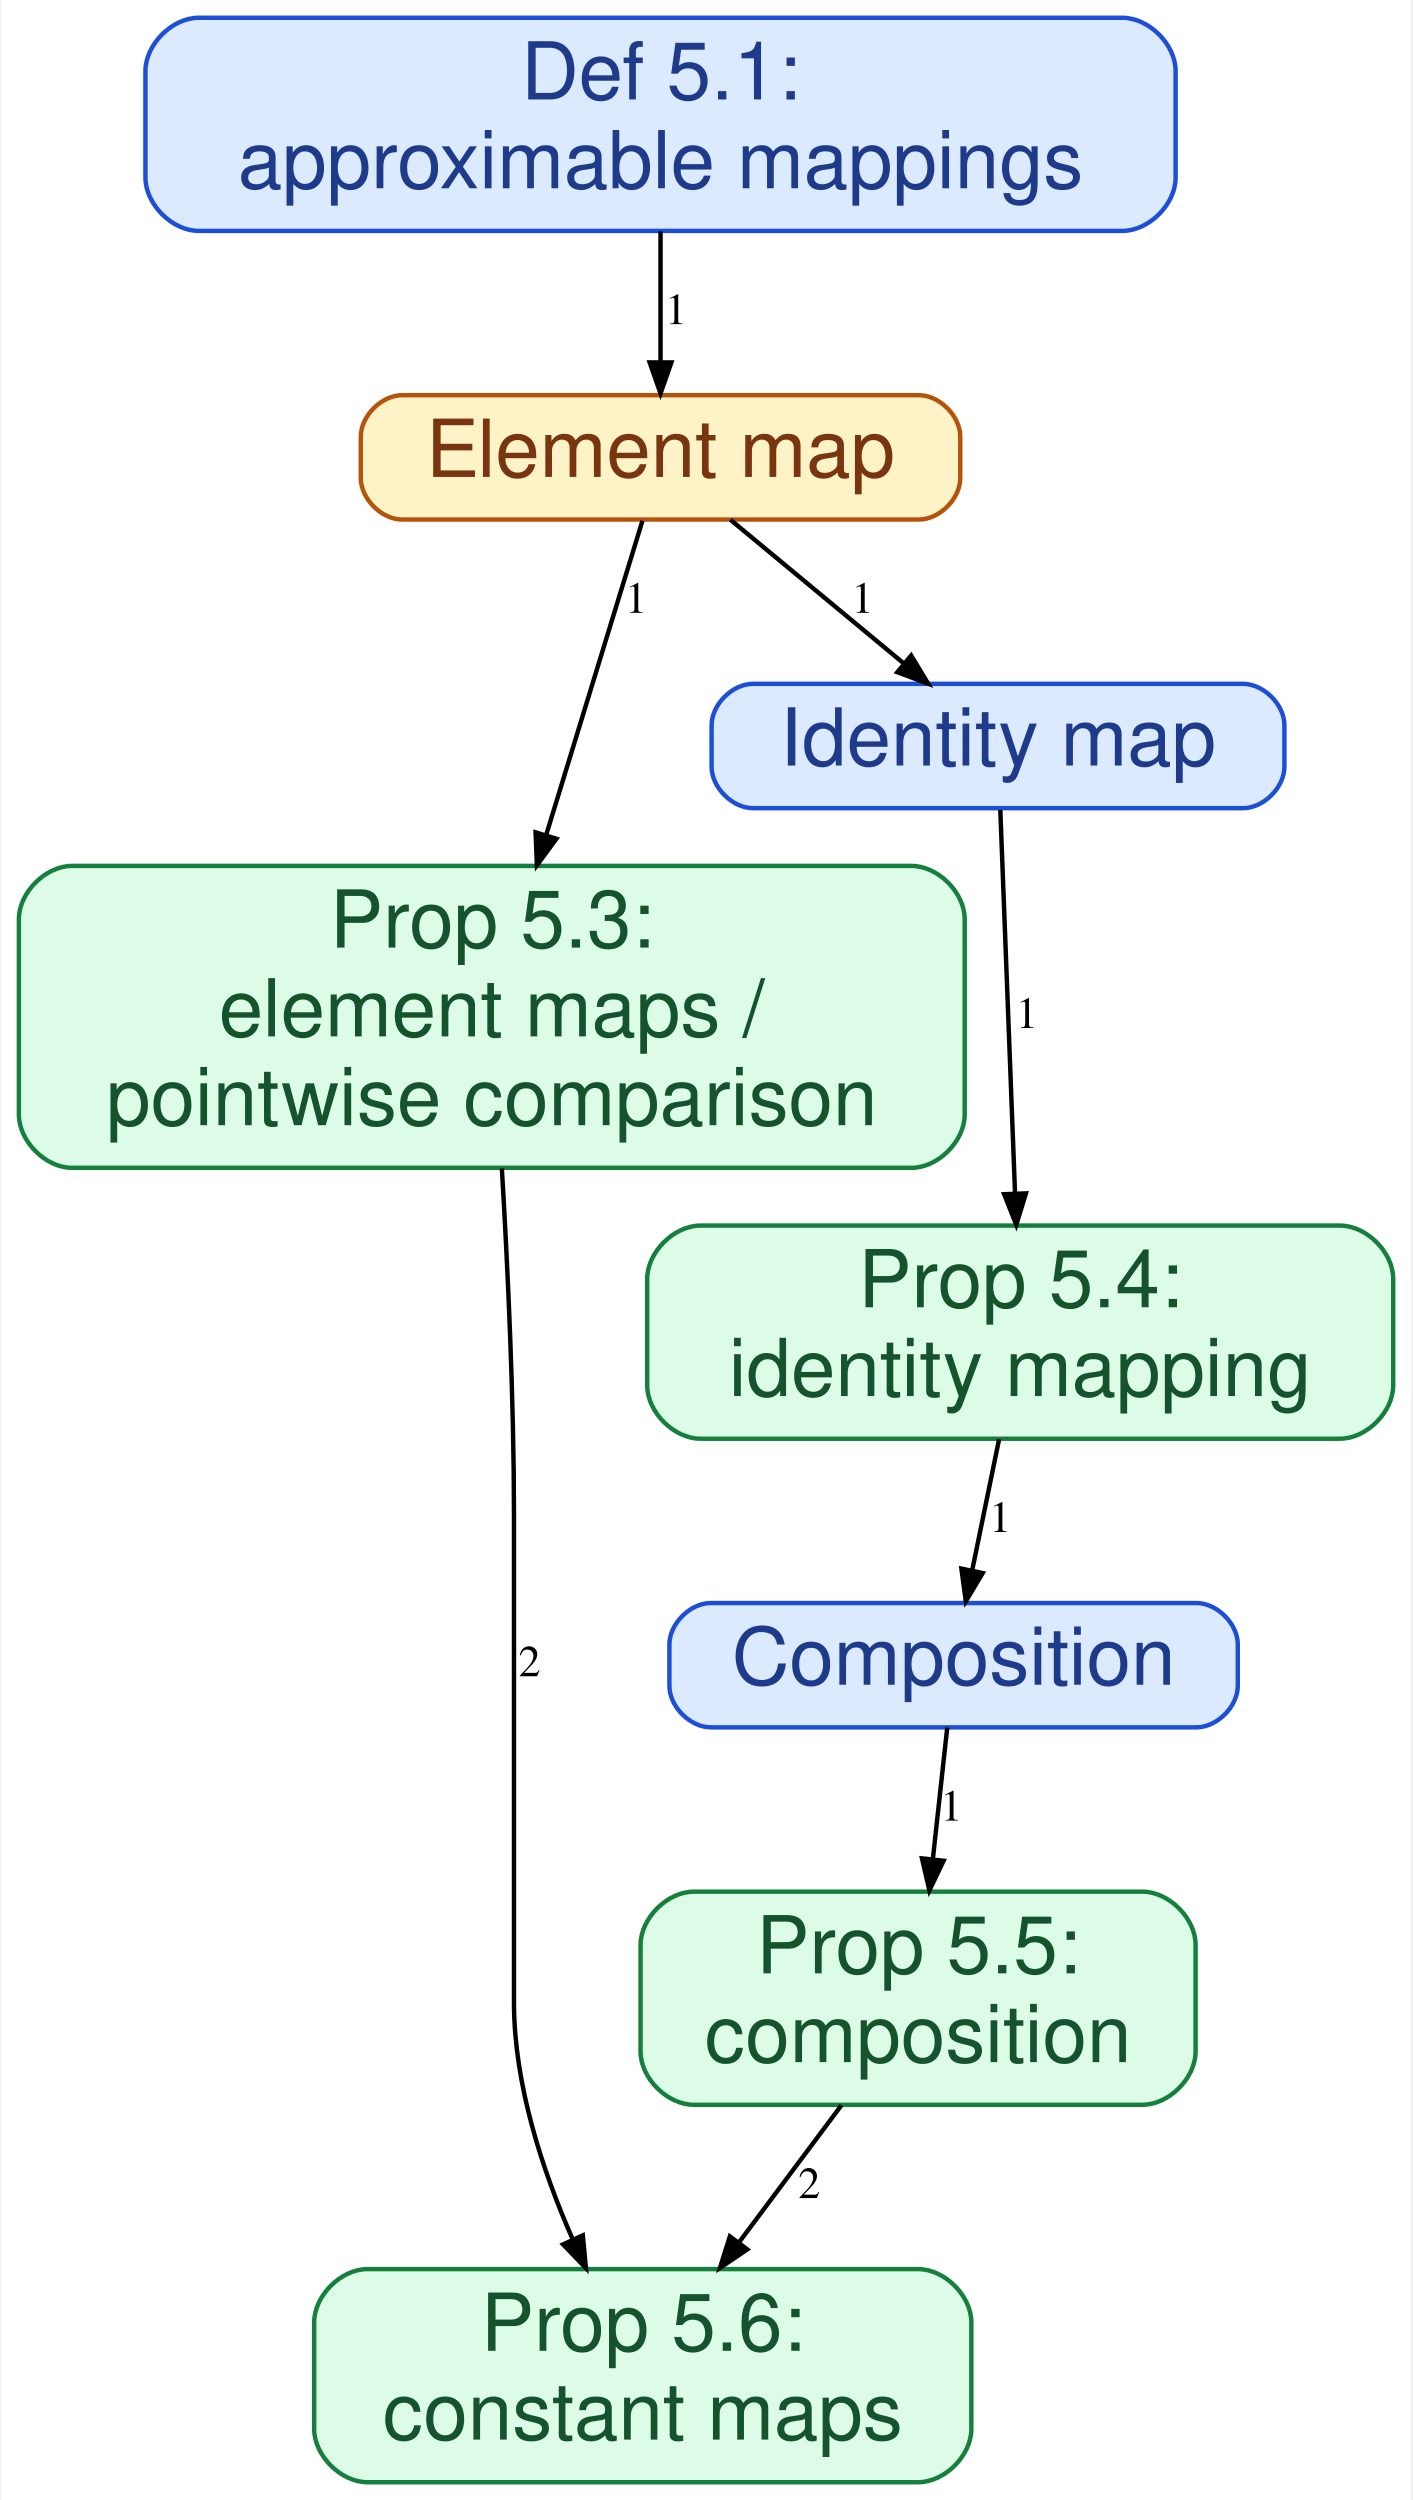
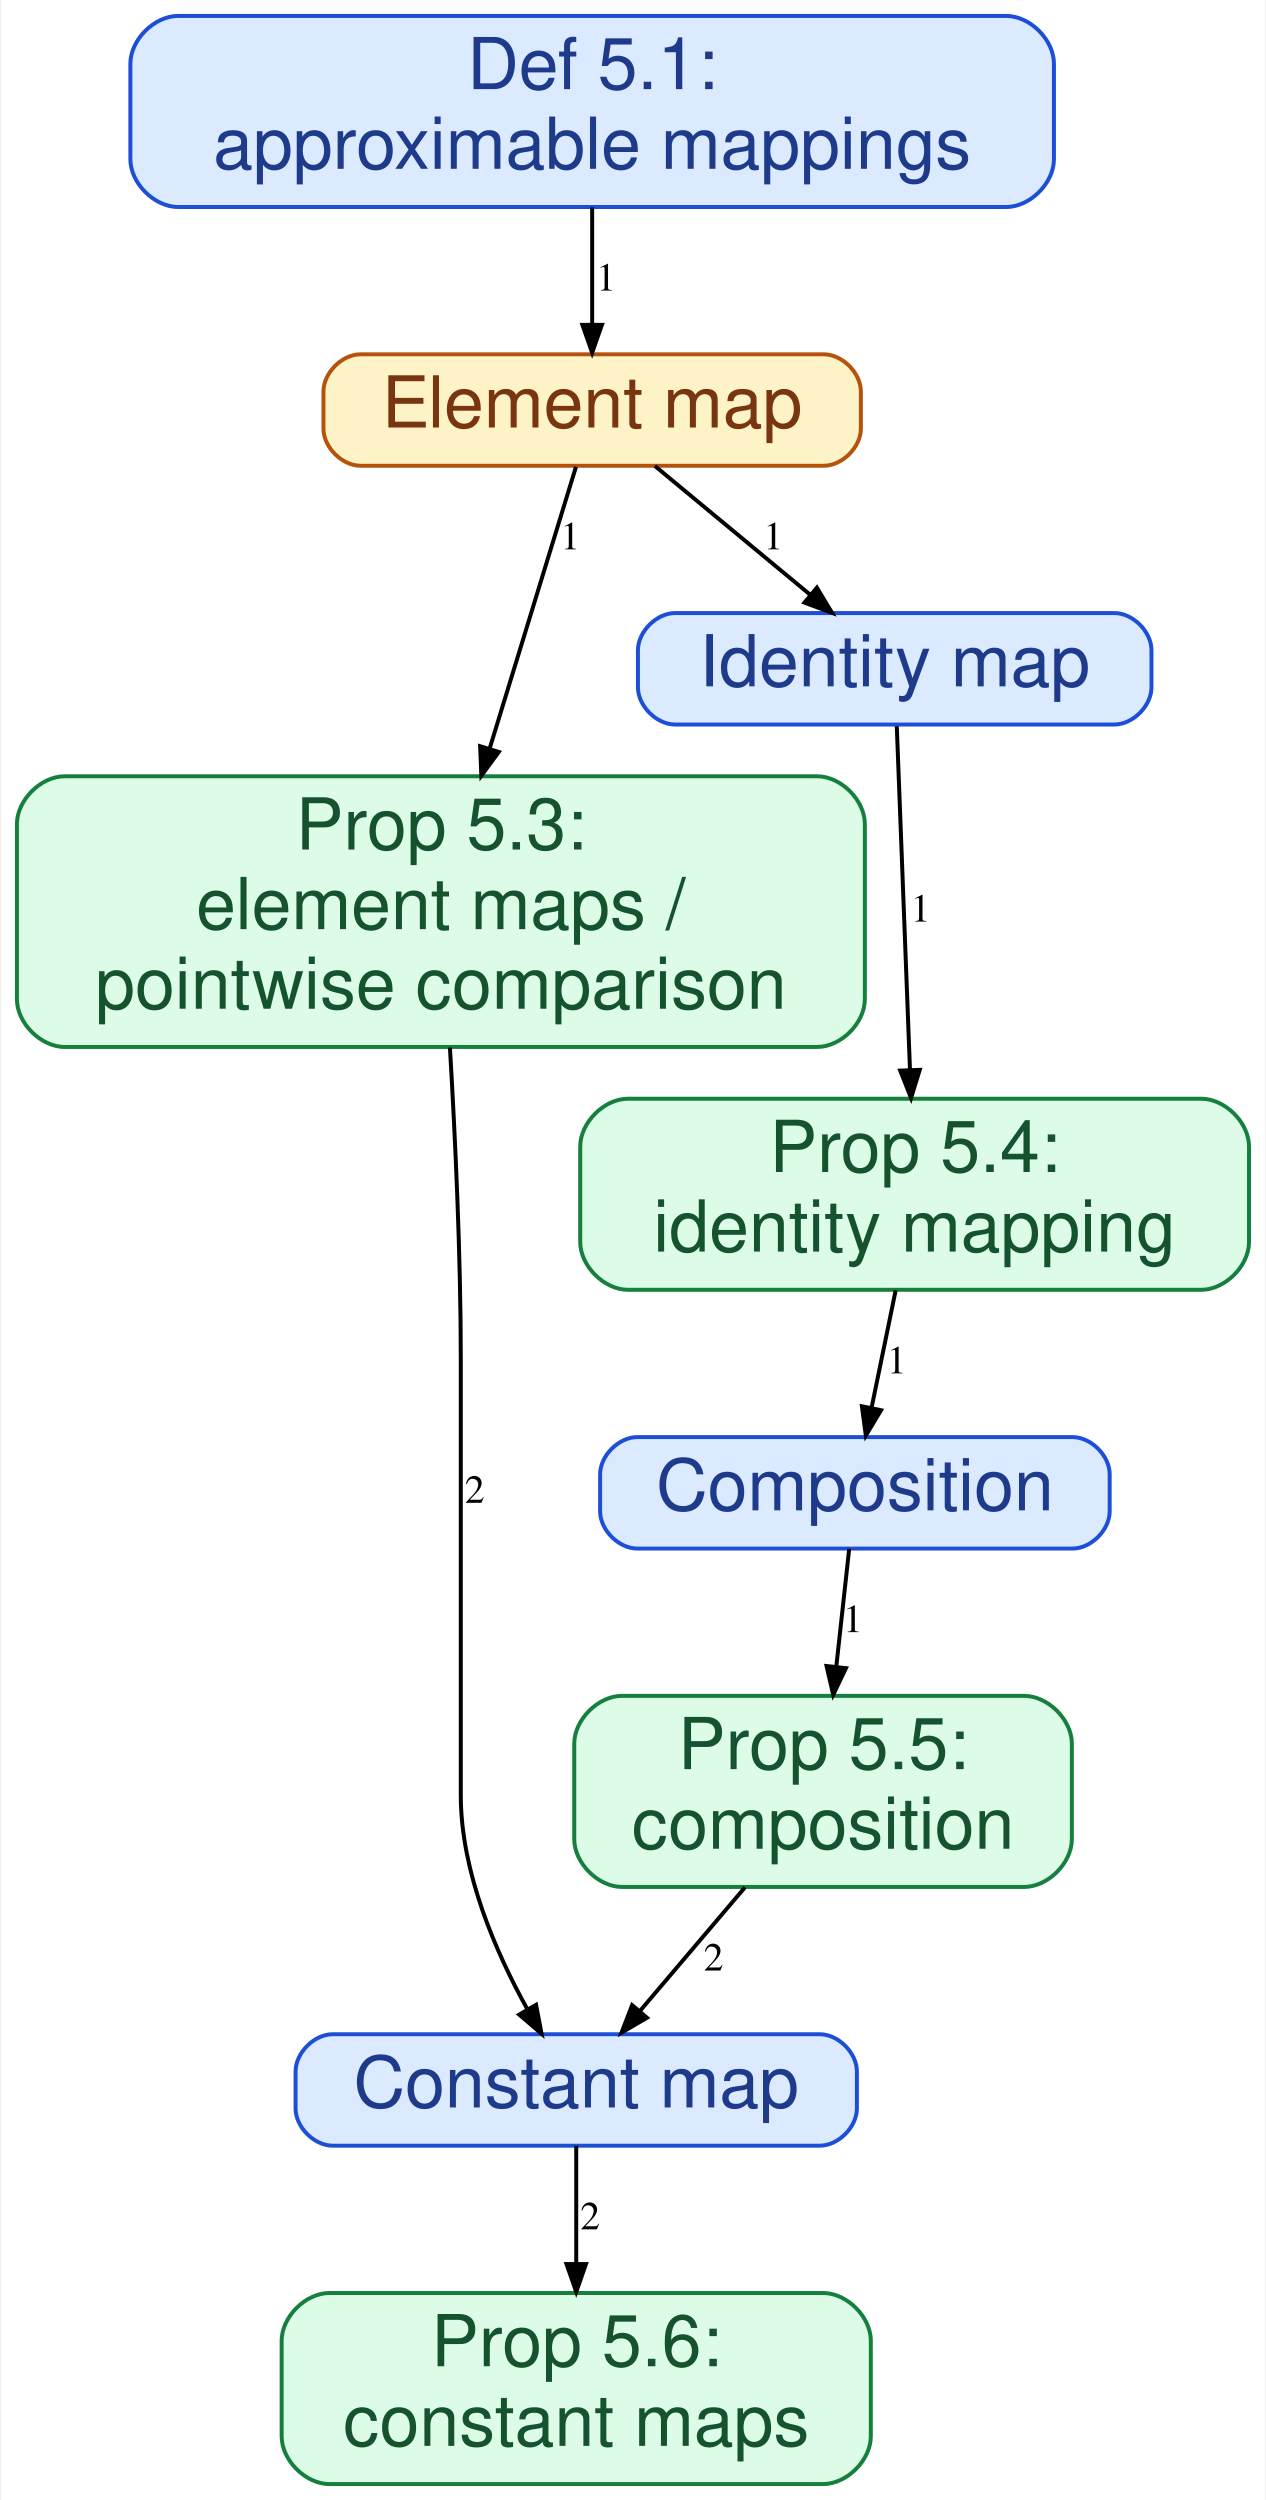
- <svg xmlns="http://www.w3.org/2000/svg" width="318pt" height="563pt" viewBox="0.00 0.00 317.50 563.00">
-   <g id="graph0" class="graph" transform="scale(1 1) rotate(0) translate(4 559)">
-     <polygon fill="white" stroke="transparent" points="-4,4 -4,-559 313.5,-559 313.5,4 -4,4" />
+ <svg xmlns="http://www.w3.org/2000/svg" width="318pt" height="628pt" viewBox="0.00 0.00 317.50 628.00">
+   <g id="graph0" class="graph" transform="scale(1 1) rotate(0) translate(4 624)">
+     <polygon fill="white" stroke="transparent" points="-4,4 -4,-624 313.5,-624 313.5,4 -4,4" />
    <g id="node1" class="node">
-       <path fill="#dbeafe" stroke="#1d4ed8" d="M248.5,-555C248.5,-555 40.5,-555 40.5,-555 34.5,-555 28.5,-549 28.5,-543 28.5,-543 28.5,-519 28.5,-519 28.5,-513 34.5,-507 40.5,-507 40.5,-507 248.5,-507 248.5,-507 254.5,-507 260.5,-513 260.5,-519 260.5,-519 260.5,-543 260.5,-543 260.5,-549 254.5,-555 248.5,-555" />
-       <text text-anchor="middle" x="144.5" y="-536.6" font-family="Helvetica,sans-Serif" font-size="18.00" fill="#1e3a8a">Def 5.1:</text>
-       <text text-anchor="middle" x="144.5" y="-516.6" font-family="Helvetica,sans-Serif" font-size="18.00" fill="#1e3a8a">approximable mappings</text>
+       <path fill="#dbeafe" stroke="#1d4ed8" d="M248.5,-620C248.5,-620 40.5,-620 40.5,-620 34.5,-620 28.5,-614 28.5,-608 28.5,-608 28.5,-584 28.5,-584 28.5,-578 34.5,-572 40.5,-572 40.5,-572 248.5,-572 248.5,-572 254.5,-572 260.5,-578 260.5,-584 260.5,-584 260.5,-608 260.5,-608 260.5,-614 254.5,-620 248.5,-620" />
+       <text text-anchor="middle" x="144.5" y="-601.6" font-family="Helvetica,sans-Serif" font-size="18.00" fill="#1e3a8a">Def 5.1:</text>
+       <text text-anchor="middle" x="144.5" y="-581.6" font-family="Helvetica,sans-Serif" font-size="18.00" fill="#1e3a8a">approximable mappings</text>
    </g>
    <g id="node2" class="node">
-       <path fill="#fef3c7" stroke="#b45309" d="M202.67,-470C202.67,-470 86.33,-470 86.33,-470 81.67,-470 77,-465.33 77,-460.67 77,-460.67 77,-451.33 77,-451.33 77,-446.67 81.67,-442 86.33,-442 86.33,-442 202.67,-442 202.67,-442 207.33,-442 212,-446.67 212,-451.33 212,-451.33 212,-460.67 212,-460.67 212,-465.33 207.33,-470 202.67,-470" />
-       <text text-anchor="middle" x="144.5" y="-451.6" font-family="Helvetica,sans-Serif" font-size="18.00" fill="#78350f">Element map</text>
+       <path fill="#fef3c7" stroke="#b45309" d="M202.67,-535C202.67,-535 86.33,-535 86.33,-535 81.67,-535 77,-530.33 77,-525.67 77,-525.67 77,-516.33 77,-516.33 77,-511.67 81.67,-507 86.33,-507 86.33,-507 202.67,-507 202.67,-507 207.33,-507 212,-511.67 212,-516.33 212,-516.33 212,-525.67 212,-525.67 212,-530.33 207.33,-535 202.67,-535" />
+       <text text-anchor="middle" x="144.5" y="-516.6" font-family="Helvetica,sans-Serif" font-size="18.00" fill="#78350f">Element map</text>
    </g>
-     <g id="edge2" class="edge">
-       <path fill="none" stroke="black" d="M144.5,-506.9C144.5,-497.5 144.5,-486.73 144.5,-477.6" />
-       <polygon fill="black" stroke="black" points="146.95,-477.39 144.5,-470.39 142.05,-477.39 146.95,-477.39" />
-       <text text-anchor="middle" x="148" y="-486" font-family="Times,serif" font-size="10.00">1</text>
+     <g id="edge3" class="edge">
+       <path fill="none" stroke="black" d="M144.5,-571.9C144.5,-562.5 144.5,-551.73 144.5,-542.6" />
+       <polygon fill="black" stroke="black" points="146.95,-542.39 144.5,-535.39 142.05,-542.39 146.95,-542.39" />
+       <text text-anchor="middle" x="148" y="-551" font-family="Times,serif" font-size="10.00">1</text>
    </g>
    <g id="node3" class="node">
-       <path fill="#dcfce7" stroke="#15803d" d="M201,-364C201,-364 12,-364 12,-364 6,-364 0,-358 0,-352 0,-352 0,-308 0,-308 0,-302 6,-296 12,-296 12,-296 201,-296 201,-296 207,-296 213,-302 213,-308 213,-308 213,-352 213,-352 213,-358 207,-364 201,-364" />
-       <text text-anchor="middle" x="106.5" y="-345.6" font-family="Helvetica,sans-Serif" font-size="18.00" fill="#14532d">Prop 5.3:</text>
-       <text text-anchor="middle" x="106.5" y="-325.6" font-family="Helvetica,sans-Serif" font-size="18.00" fill="#14532d">element maps /</text>
-       <text text-anchor="middle" x="106.5" y="-305.6" font-family="Helvetica,sans-Serif" font-size="18.00" fill="#14532d">pointwise comparison</text>
+       <path fill="#dcfce7" stroke="#15803d" d="M201,-429C201,-429 12,-429 12,-429 6,-429 0,-423 0,-417 0,-417 0,-373 0,-373 0,-367 6,-361 12,-361 12,-361 201,-361 201,-361 207,-361 213,-367 213,-373 213,-373 213,-417 213,-417 213,-423 207,-429 201,-429" />
+       <text text-anchor="middle" x="106.5" y="-410.6" font-family="Helvetica,sans-Serif" font-size="18.00" fill="#14532d">Prop 5.3:</text>
+       <text text-anchor="middle" x="106.5" y="-390.6" font-family="Helvetica,sans-Serif" font-size="18.00" fill="#14532d">element maps /</text>
+       <text text-anchor="middle" x="106.5" y="-370.6" font-family="Helvetica,sans-Serif" font-size="18.00" fill="#14532d">pointwise comparison</text>
+     </g>
+     <g id="edge5" class="edge">
+       <path fill="none" stroke="black" d="M140.43,-506.73C135.29,-489.94 126.2,-460.27 118.72,-435.87" />
+       <polygon fill="black" stroke="black" points="121.05,-435.11 116.66,-429.14 116.36,-436.55 121.05,-435.11" />
+       <text text-anchor="middle" x="139" y="-486" font-family="Times,serif" font-size="10.00">1</text>
+     </g>
+     <g id="node4" class="node">
+       <path fill="#dbeafe" stroke="#1d4ed8" d="M275.67,-470C275.67,-470 165.33,-470 165.33,-470 160.67,-470 156,-465.33 156,-460.67 156,-460.67 156,-451.33 156,-451.33 156,-446.67 160.67,-442 165.33,-442 165.33,-442 275.67,-442 275.67,-442 280.33,-442 285,-446.67 285,-451.33 285,-451.33 285,-460.67 285,-460.67 285,-465.33 280.33,-470 275.67,-470" />
+       <text text-anchor="middle" x="220.5" y="-451.6" font-family="Helvetica,sans-Serif" font-size="18.00" fill="#1e3a8a">Identity map</text>
    </g>
    <g id="edge4" class="edge">
-       <path fill="none" stroke="black" d="M140.43,-441.73C135.29,-424.94 126.2,-395.27 118.72,-370.87" />
-       <polygon fill="black" stroke="black" points="121.05,-370.11 116.66,-364.14 116.36,-371.55 121.05,-370.11" />
-       <text text-anchor="middle" x="139" y="-421" font-family="Times,serif" font-size="10.00">1</text>
-     </g>
-     <g id="node4" class="node">
-       <path fill="#dbeafe" stroke="#1d4ed8" d="M275.67,-405C275.67,-405 165.33,-405 165.33,-405 160.67,-405 156,-400.33 156,-395.67 156,-395.67 156,-386.33 156,-386.33 156,-381.67 160.67,-377 165.33,-377 165.33,-377 275.67,-377 275.67,-377 280.33,-377 285,-381.67 285,-386.33 285,-386.33 285,-395.67 285,-395.67 285,-400.33 280.33,-405 275.67,-405" />
-       <text text-anchor="middle" x="220.5" y="-386.6" font-family="Helvetica,sans-Serif" font-size="18.00" fill="#1e3a8a">Identity map</text>
-     </g>
-     <g id="edge3" class="edge">
-       <path fill="none" stroke="black" d="M160.25,-441.95C171.56,-432.57 186.93,-419.83 199.32,-409.56" />
-       <polygon fill="black" stroke="black" points="200.95,-411.39 204.77,-405.04 197.82,-407.62 200.95,-411.39" />
-       <text text-anchor="middle" x="190" y="-421" font-family="Times,serif" font-size="10.00">1</text>
+       <path fill="none" stroke="black" d="M160.25,-506.95C171.56,-497.57 186.93,-484.83 199.32,-474.56" />
+       <polygon fill="black" stroke="black" points="200.95,-476.39 204.77,-470.04 197.82,-472.62 200.95,-476.39" />
+       <text text-anchor="middle" x="190" y="-486" font-family="Times,serif" font-size="10.00">1</text>
    </g>
    <g id="node8" class="node">
+       <path fill="#dbeafe" stroke="#1d4ed8" d="M201.67,-113C201.67,-113 79.33,-113 79.33,-113 74.67,-113 70,-108.33 70,-103.67 70,-103.67 70,-94.33 70,-94.33 70,-89.67 74.67,-85 79.33,-85 79.33,-85 201.67,-85 201.67,-85 206.33,-85 211,-89.67 211,-94.33 211,-94.33 211,-103.67 211,-103.67 211,-108.33 206.33,-113 201.67,-113" />
+       <text text-anchor="middle" x="140.5" y="-94.6" font-family="Helvetica,sans-Serif" font-size="18.00" fill="#1e3a8a">Constant map</text>
+     </g>
+     <g id="edge7" class="edge">
+       <path fill="none" stroke="black" d="M108.77,-360.84C110.09,-338.67 111.5,-308.85 111.5,-282.5 111.5,-282.5 111.5,-282.5 111.5,-173 111.5,-153.72 120.34,-133.48 128.26,-119.21" />
+       <polygon fill="black" stroke="black" points="130.41,-120.39 131.8,-113.1 126.17,-117.93 130.41,-120.39" />
+       <text text-anchor="middle" x="115" y="-246.5" font-family="Times,serif" font-size="10.00">2</text>
+     </g>
+     <g id="node5" class="node">
+       <path fill="#dcfce7" stroke="#15803d" d="M297.5,-348C297.5,-348 153.5,-348 153.5,-348 147.5,-348 141.5,-342 141.5,-336 141.5,-336 141.5,-312 141.5,-312 141.5,-306 147.5,-300 153.5,-300 153.5,-300 297.5,-300 297.5,-300 303.5,-300 309.5,-306 309.5,-312 309.5,-312 309.5,-336 309.5,-336 309.5,-342 303.5,-348 297.5,-348" />
+       <text text-anchor="middle" x="225.5" y="-329.6" font-family="Helvetica,sans-Serif" font-size="18.00" fill="#14532d">Prop 5.4:</text>
+       <text text-anchor="middle" x="225.5" y="-309.6" font-family="Helvetica,sans-Serif" font-size="18.00" fill="#14532d">identity mapping</text>
+     </g>
+     <g id="edge6" class="edge">
+       <path fill="none" stroke="black" d="M221.02,-441.58C221.79,-421.33 223.29,-382.45 224.34,-355.17" />
+       <polygon fill="black" stroke="black" points="226.79,-355.25 224.61,-348.16 221.89,-355.06 226.79,-355.25" />
+       <text text-anchor="middle" x="227" y="-392.5" font-family="Times,serif" font-size="10.00">1</text>
+     </g>
+     <g id="node6" class="node">
+       <path fill="#dbeafe" stroke="#1d4ed8" d="M265.17,-263C265.17,-263 155.83,-263 155.83,-263 151.17,-263 146.5,-258.33 146.5,-253.67 146.5,-253.67 146.5,-244.33 146.5,-244.33 146.5,-239.67 151.17,-235 155.83,-235 155.83,-235 265.17,-235 265.17,-235 269.83,-235 274.5,-239.67 274.5,-244.33 274.5,-244.33 274.5,-253.67 274.5,-253.67 274.5,-258.33 269.83,-263 265.17,-263" />
+       <text text-anchor="middle" x="210.5" y="-244.6" font-family="Helvetica,sans-Serif" font-size="18.00" fill="#1e3a8a">Composition</text>
+     </g>
+     <g id="edge8" class="edge">
+       <path fill="none" stroke="black" d="M220.75,-299.9C218.8,-290.41 216.56,-279.51 214.68,-270.33" />
+       <polygon fill="black" stroke="black" points="217.06,-269.75 213.25,-263.39 212.26,-270.74 217.06,-269.75" />
+       <text text-anchor="middle" x="221" y="-279" font-family="Times,serif" font-size="10.00">1</text>
+     </g>
+     <g id="node7" class="node">
+       <path fill="#dcfce7" stroke="#15803d" d="M253,-198C253,-198 152,-198 152,-198 146,-198 140,-192 140,-186 140,-186 140,-162 140,-162 140,-156 146,-150 152,-150 152,-150 253,-150 253,-150 259,-150 265,-156 265,-162 265,-162 265,-186 265,-186 265,-192 259,-198 253,-198" />
+       <text text-anchor="middle" x="202.5" y="-179.6" font-family="Helvetica,sans-Serif" font-size="18.00" fill="#14532d">Prop 5.5:</text>
+       <text text-anchor="middle" x="202.5" y="-159.6" font-family="Helvetica,sans-Serif" font-size="18.00" fill="#14532d">composition</text>
+     </g>
+     <g id="edge1" class="edge">
+       <path fill="none" stroke="black" d="M209.07,-234.95C208.16,-226.69 206.95,-215.64 205.82,-205.28" />
+       <polygon fill="black" stroke="black" points="208.25,-204.96 205.05,-198.27 203.38,-205.49 208.25,-204.96" />
+       <text text-anchor="middle" x="210" y="-214" font-family="Times,serif" font-size="10.00">1</text>
+     </g>
+     <g id="edge9" class="edge">
+       <path fill="none" stroke="black" d="M182.88,-149.9C174.42,-139.94 164.65,-128.43 156.62,-118.98" />
+       <polygon fill="black" stroke="black" points="158.27,-117.14 151.87,-113.39 154.54,-120.31 158.27,-117.14" />
+       <text text-anchor="middle" x="175" y="-129" font-family="Times,serif" font-size="10.00">2</text>
+     </g>
+     <g id="node9" class="node">
      <path fill="#dcfce7" stroke="#15803d" d="M202.5,-48C202.5,-48 78.5,-48 78.5,-48 72.5,-48 66.5,-42 66.5,-36 66.5,-36 66.5,-12 66.5,-12 66.5,-6 72.5,0 78.5,0 78.5,0 202.5,0 202.5,0 208.5,0 214.5,-6 214.5,-12 214.5,-12 214.5,-36 214.5,-36 214.5,-42 208.5,-48 202.5,-48" />
      <text text-anchor="middle" x="140.5" y="-29.6" font-family="Helvetica,sans-Serif" font-size="18.00" fill="#14532d">Prop 5.6:</text>
      <text text-anchor="middle" x="140.5" y="-9.6" font-family="Helvetica,sans-Serif" font-size="18.00" fill="#14532d">constant maps</text>
    </g>
-     <g id="edge6" class="edge">
-       <path fill="none" stroke="black" d="M108.77,-295.84C110.09,-273.67 111.5,-243.85 111.5,-217.5 111.5,-217.5 111.5,-217.5 111.5,-108 111.5,-89.57 117.95,-70.06 124.77,-54.59" />
-       <polygon fill="black" stroke="black" points="127,-55.6 127.7,-48.22 122.55,-53.56 127,-55.6" />
-       <text text-anchor="middle" x="115" y="-181.5" font-family="Times,serif" font-size="10.00">2</text>
-     </g>
-     <g id="node5" class="node">
-       <path fill="#dcfce7" stroke="#15803d" d="M297.5,-283C297.5,-283 153.5,-283 153.5,-283 147.5,-283 141.5,-277 141.5,-271 141.5,-271 141.5,-247 141.5,-247 141.5,-241 147.5,-235 153.5,-235 153.5,-235 297.5,-235 297.5,-235 303.5,-235 309.5,-241 309.5,-247 309.5,-247 309.5,-271 309.5,-271 309.5,-277 303.5,-283 297.5,-283" />
-       <text text-anchor="middle" x="225.5" y="-264.6" font-family="Helvetica,sans-Serif" font-size="18.00" fill="#14532d">Prop 5.4:</text>
-       <text text-anchor="middle" x="225.5" y="-244.6" font-family="Helvetica,sans-Serif" font-size="18.00" fill="#14532d">identity mapping</text>
-     </g>
-     <g id="edge5" class="edge">
-       <path fill="none" stroke="black" d="M221.02,-376.58C221.79,-356.33 223.29,-317.45 224.34,-290.17" />
-       <polygon fill="black" stroke="black" points="226.79,-290.25 224.61,-283.16 221.89,-290.06 226.79,-290.25" />
-       <text text-anchor="middle" x="227" y="-327.5" font-family="Times,serif" font-size="10.00">1</text>
-     </g>
-     <g id="node6" class="node">
-       <path fill="#dbeafe" stroke="#1d4ed8" d="M265.17,-198C265.17,-198 155.83,-198 155.83,-198 151.17,-198 146.5,-193.33 146.5,-188.67 146.5,-188.67 146.5,-179.33 146.5,-179.33 146.5,-174.67 151.17,-170 155.83,-170 155.83,-170 265.17,-170 265.17,-170 269.83,-170 274.5,-174.67 274.5,-179.33 274.5,-179.33 274.5,-188.67 274.5,-188.67 274.5,-193.33 269.83,-198 265.17,-198" />
-       <text text-anchor="middle" x="210.5" y="-179.6" font-family="Helvetica,sans-Serif" font-size="18.00" fill="#1e3a8a">Composition</text>
-     </g>
-     <g id="edge7" class="edge">
-       <path fill="none" stroke="black" d="M220.75,-234.9C218.8,-225.41 216.56,-214.51 214.68,-205.33" />
-       <polygon fill="black" stroke="black" points="217.06,-204.75 213.25,-198.39 212.26,-205.74 217.06,-204.75" />
-       <text text-anchor="middle" x="221" y="-214" font-family="Times,serif" font-size="10.00">1</text>
-     </g>
-     <g id="node7" class="node">
-       <path fill="#dcfce7" stroke="#15803d" d="M253,-133C253,-133 152,-133 152,-133 146,-133 140,-127 140,-121 140,-121 140,-97 140,-97 140,-91 146,-85 152,-85 152,-85 253,-85 253,-85 259,-85 265,-91 265,-97 265,-97 265,-121 265,-121 265,-127 259,-133 253,-133" />
-       <text text-anchor="middle" x="202.5" y="-114.6" font-family="Helvetica,sans-Serif" font-size="18.00" fill="#14532d">Prop 5.5:</text>
-       <text text-anchor="middle" x="202.5" y="-94.6" font-family="Helvetica,sans-Serif" font-size="18.00" fill="#14532d">composition</text>
-     </g>
-     <g id="edge1" class="edge">
-       <path fill="none" stroke="black" d="M209.07,-169.95C208.16,-161.69 206.95,-150.64 205.82,-140.28" />
-       <polygon fill="black" stroke="black" points="208.25,-139.96 205.05,-133.27 203.38,-140.49 208.25,-139.96" />
-       <text text-anchor="middle" x="210" y="-149" font-family="Times,serif" font-size="10.00">1</text>
-     </g>
-     <g id="edge8" class="edge">
-       <path fill="none" stroke="black" d="M185.23,-84.88C178.1,-75.34 169.76,-64.17 162.22,-54.08" />
-       <polygon fill="black" stroke="black" points="164.04,-52.43 157.89,-48.28 160.12,-55.36 164.04,-52.43" />
-       <text text-anchor="middle" x="178" y="-64" font-family="Times,serif" font-size="10.00">2</text>
+     <g id="edge2" class="edge">
+       <path fill="none" stroke="black" d="M140.5,-84.95C140.5,-76.69 140.5,-65.64 140.5,-55.28" />
+       <polygon fill="black" stroke="black" points="142.95,-55.27 140.5,-48.27 138.05,-55.27 142.95,-55.27" />
+       <text text-anchor="middle" x="144" y="-64" font-family="Times,serif" font-size="10.00">2</text>
    </g>
  </g>
</svg>
